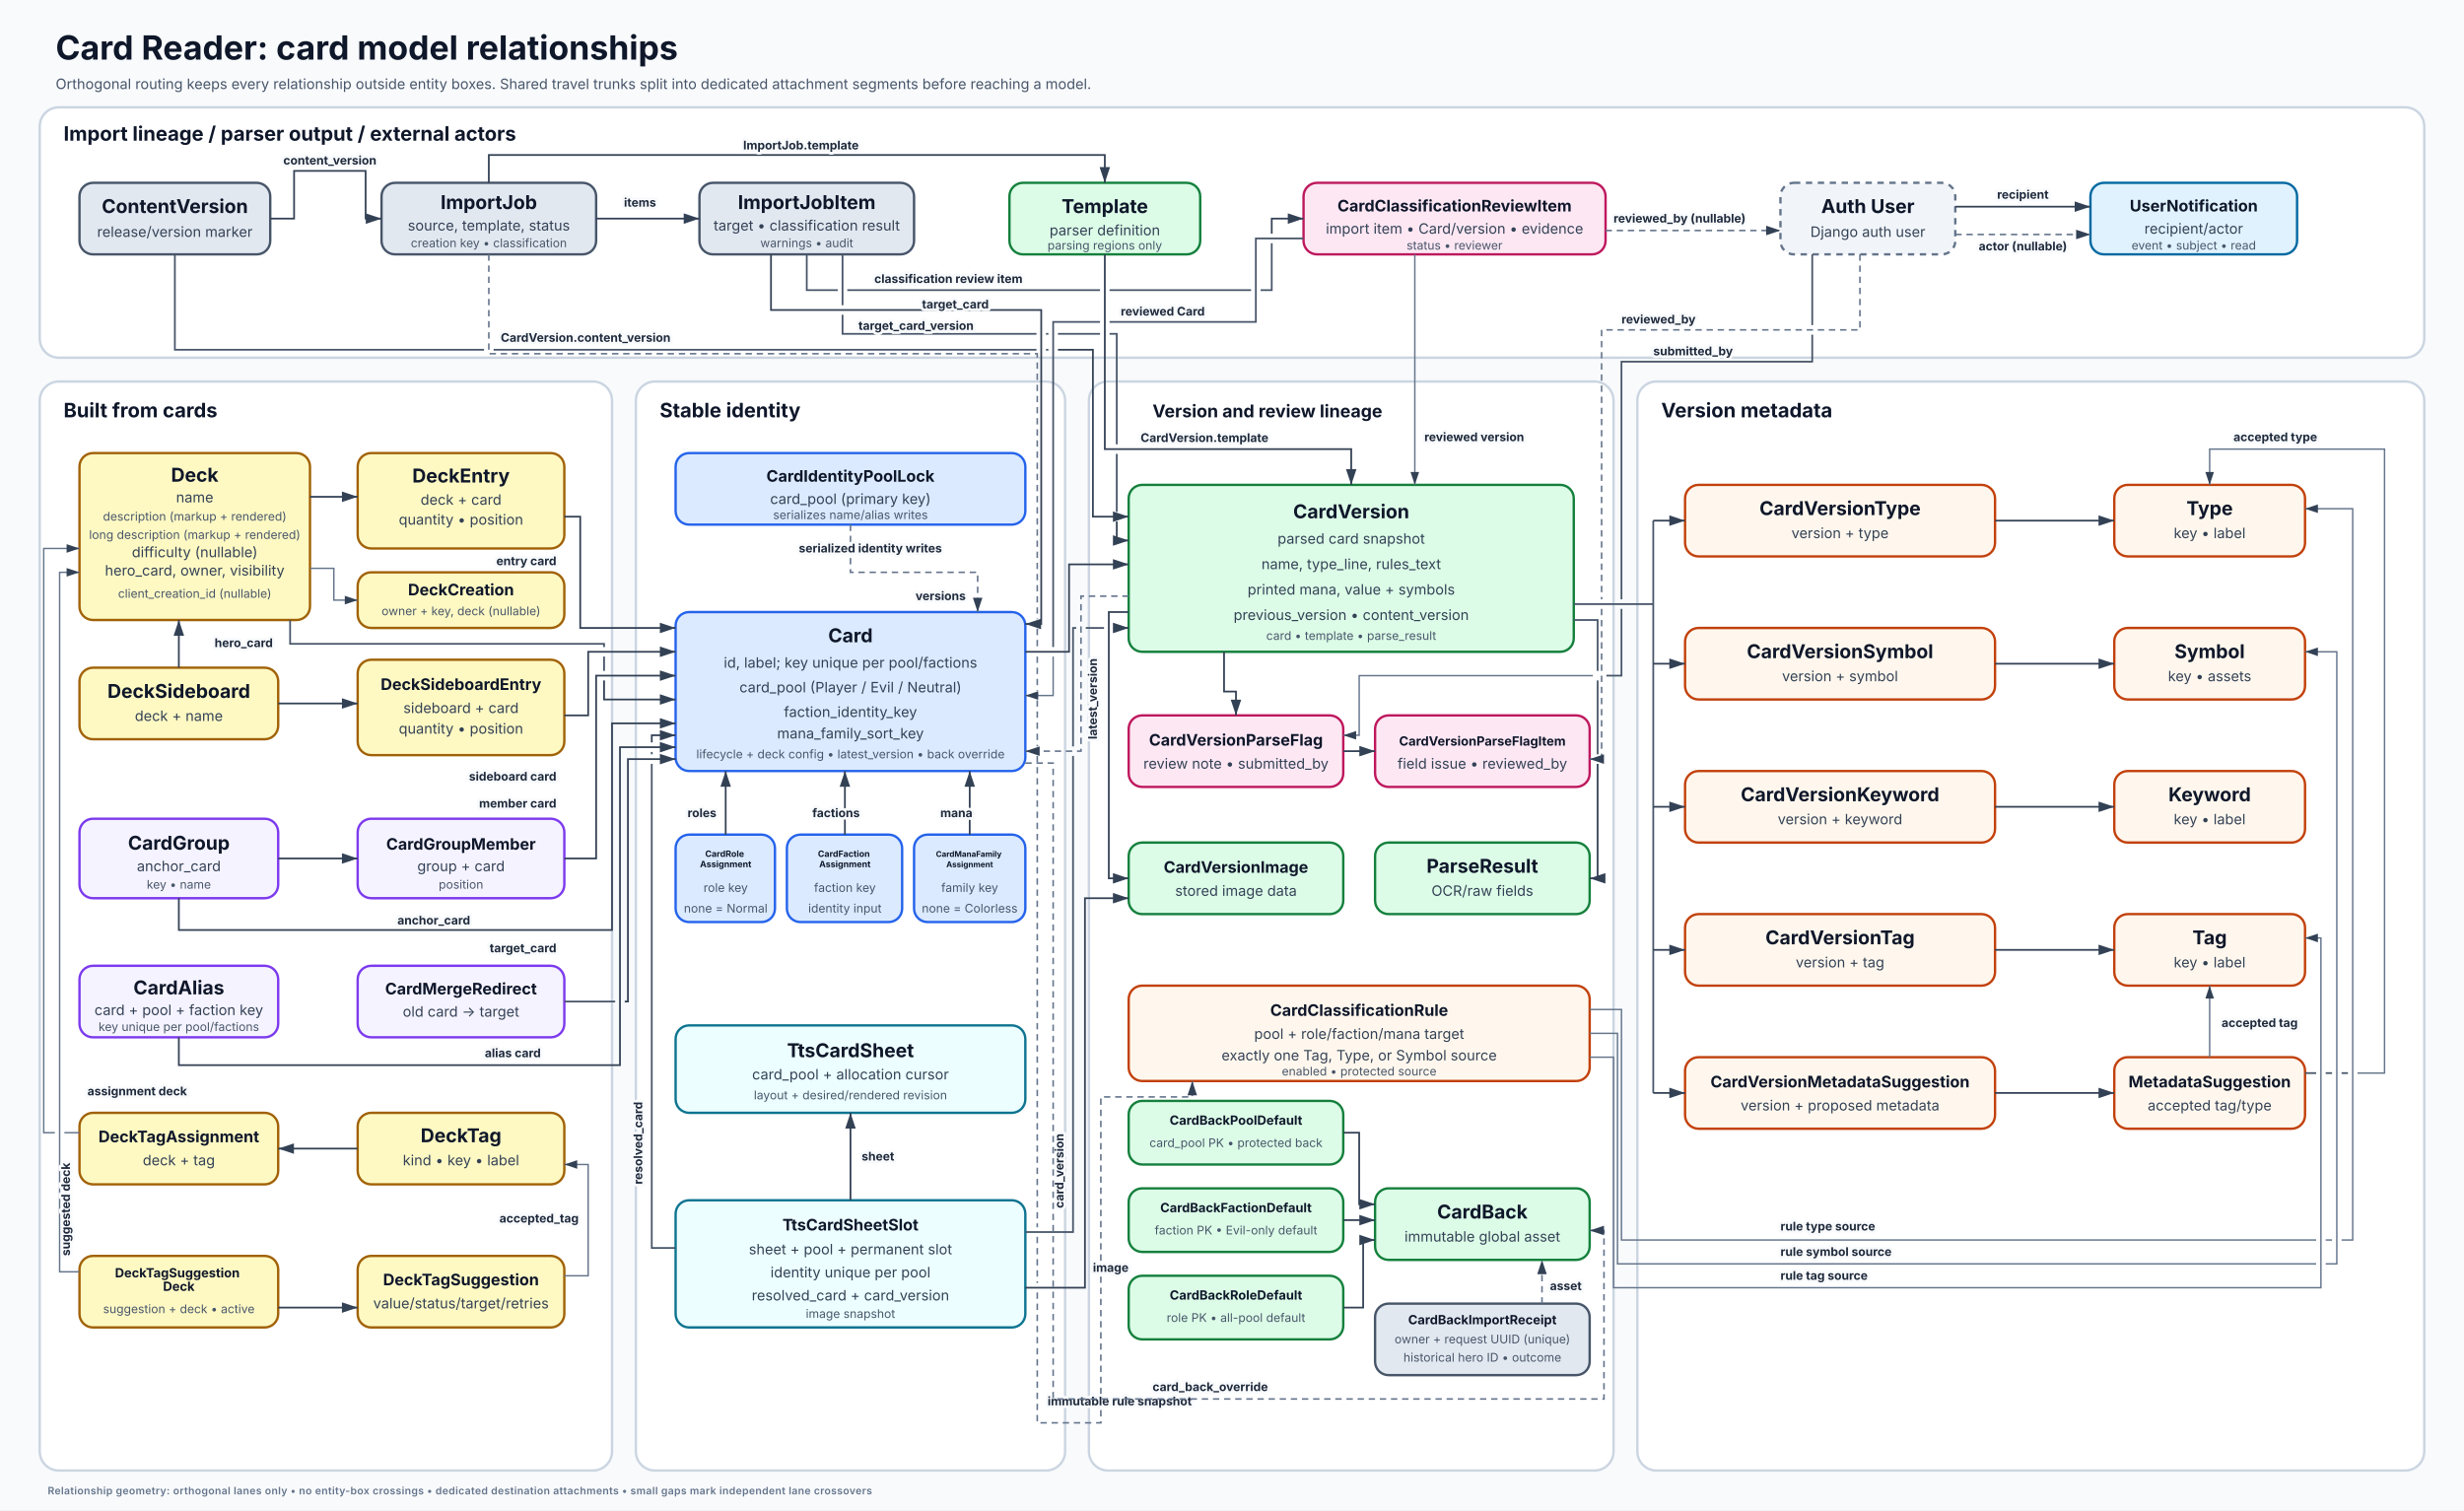
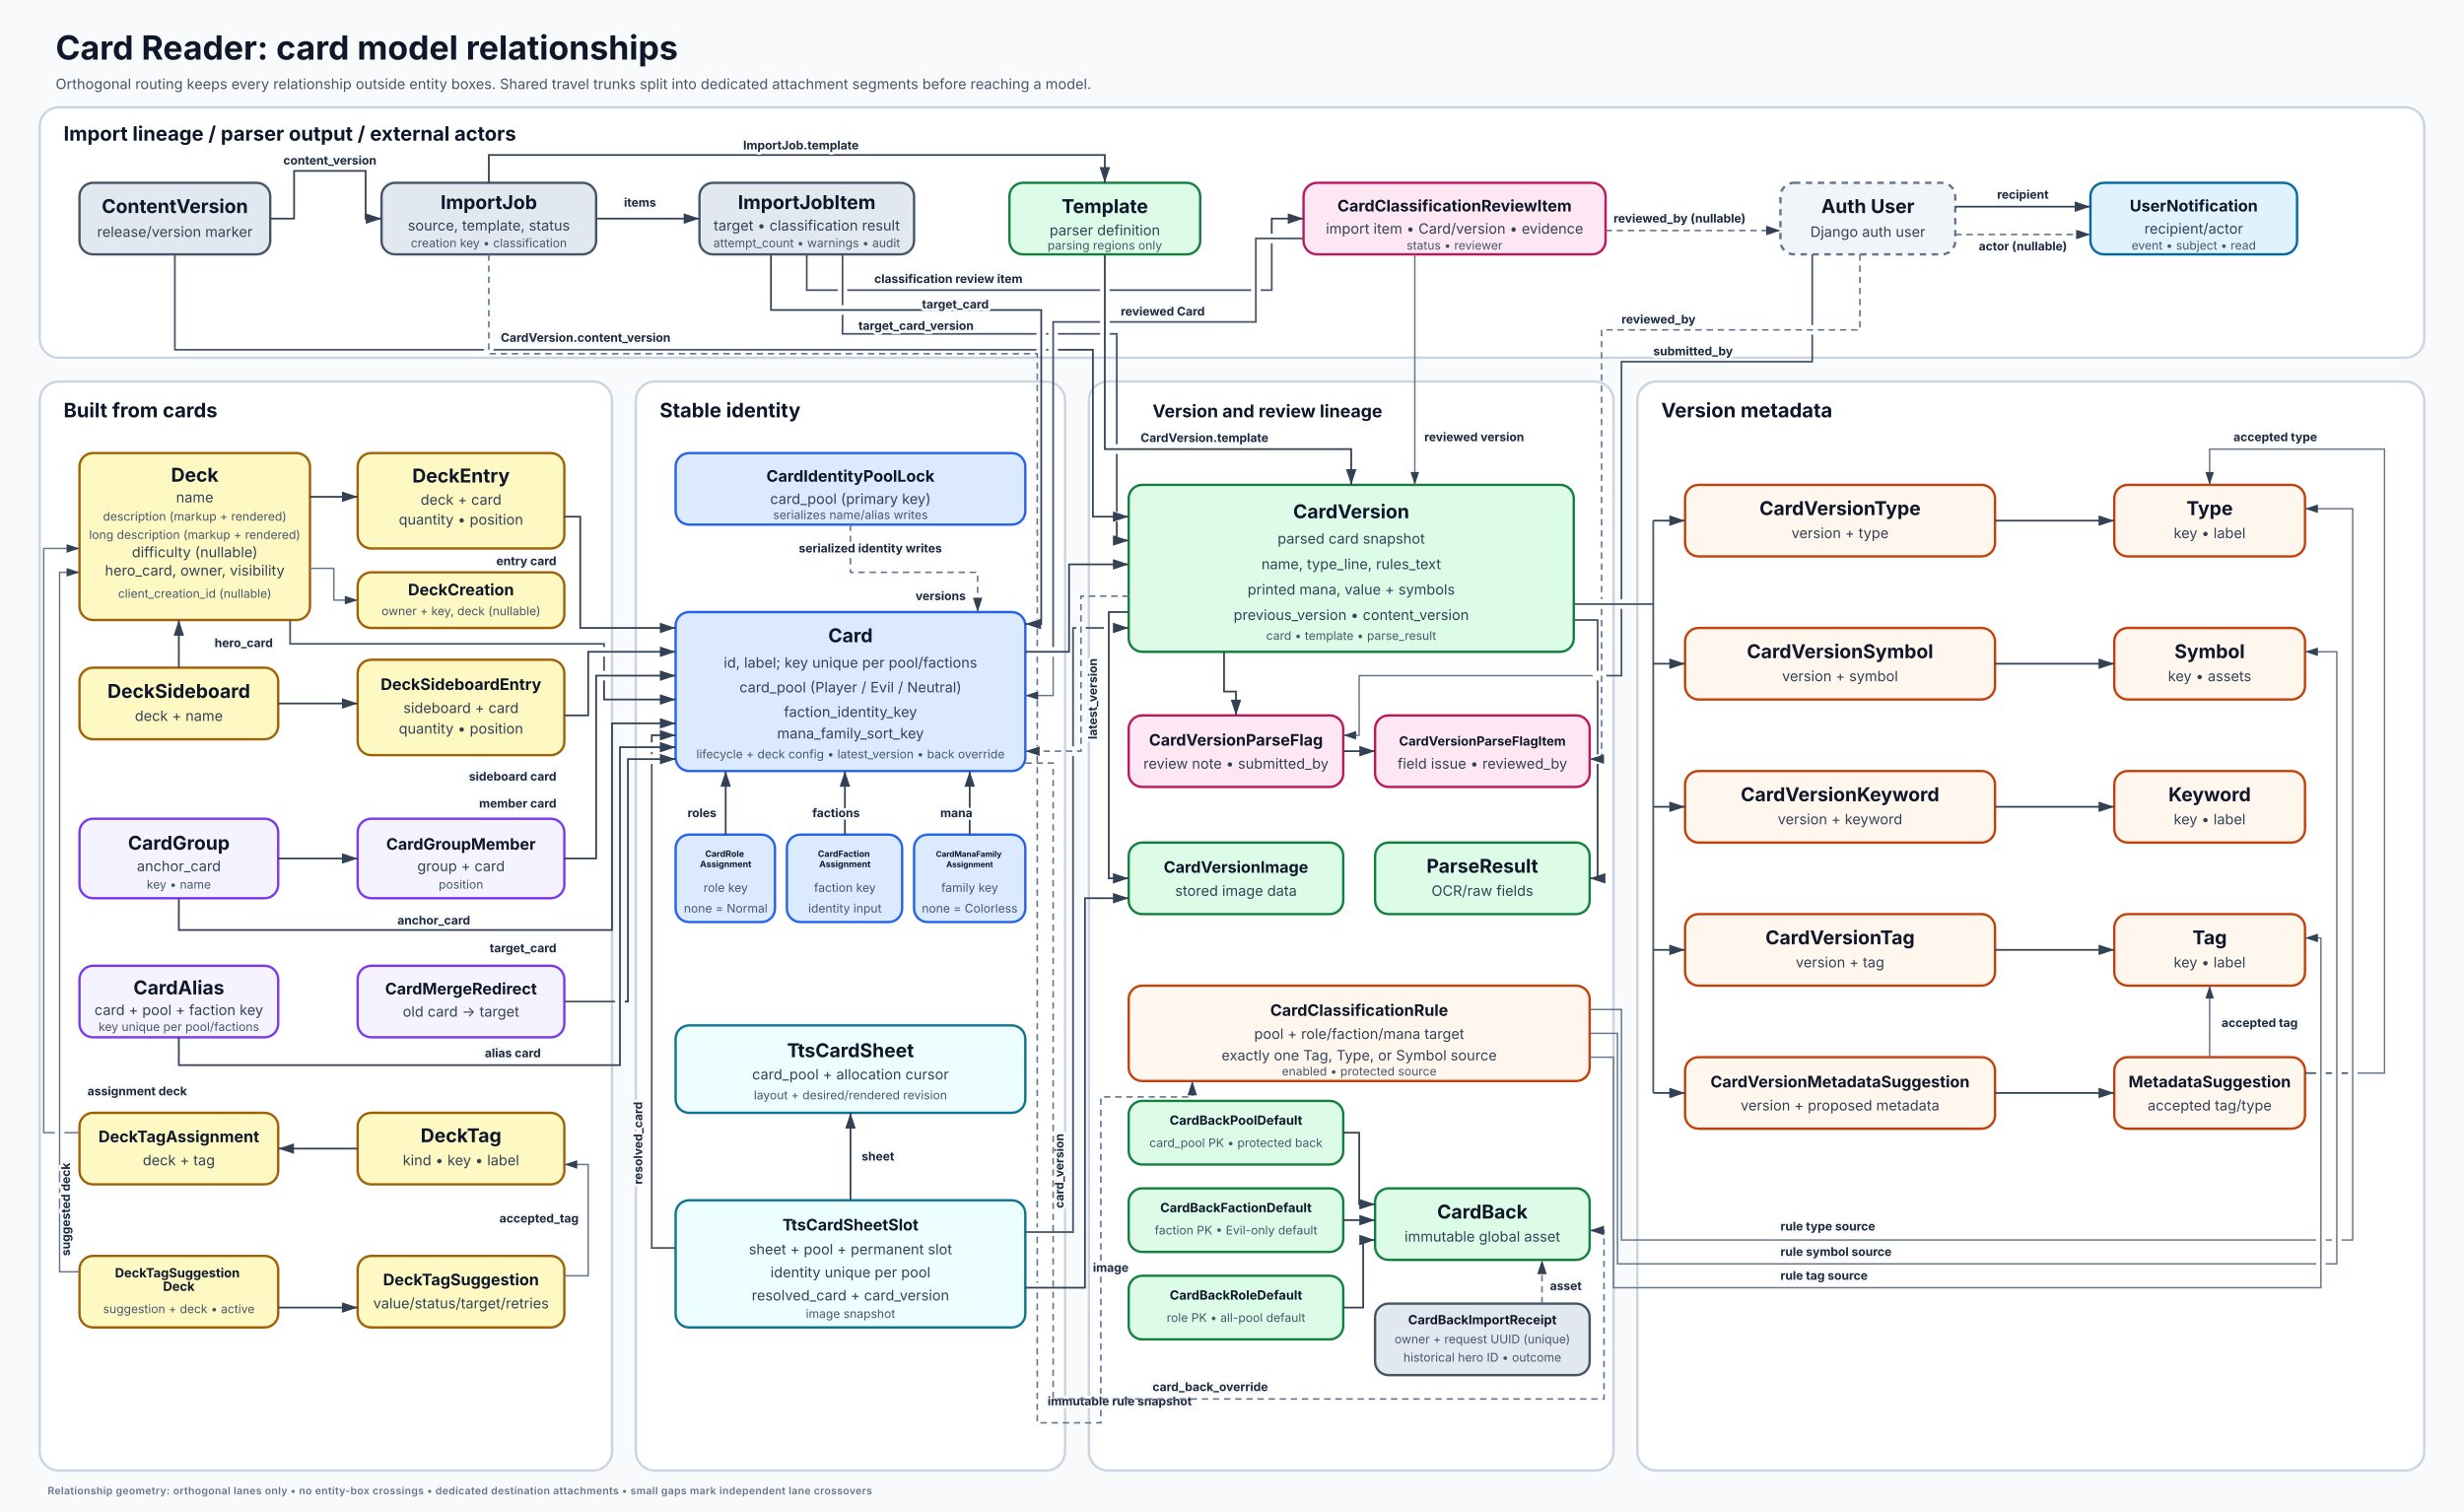
<svg xmlns="http://www.w3.org/2000/svg" width="3100" height="1900" viewBox="0 0 3100 1900" role="img" aria-labelledby="title desc">
  <defs>
    <marker id="arrow" markerWidth="10" markerHeight="10" refX="9" refY="3" orient="auto" markerUnits="strokeWidth">
      <path d="M0 0 L0 6 L9 3 Z" fill="#334155" />
    </marker>
    <style>
      .bg { fill: #f8fafc; }
      .band { fill: #ffffff; stroke: #cbd5e1; stroke-width: 3; rx: 24; }
      .band-title { font: 700 25px Inter, Arial, sans-serif; fill: #0f172a; }
      .band-title-tight { font: 700 22px Inter, Arial, sans-serif; fill: #0f172a; }
      .box { stroke-width: 3; rx: 17; }
      .card { fill: #dbeafe; stroke: #2563eb; }
      .left { fill: #fef9c3; stroke: #a16207; }
      .group { fill: #f5f3ff; stroke: #7c3aed; }
      .version { fill: #dcfce7; stroke: #15803d; }
      .meta { fill: #fff7ed; stroke: #c2410c; }
      .import { fill: #e2e8f0; stroke: #475569; }
      .review { fill: #fce7f3; stroke: #be185d; }
      .external { fill: #f1f5f9; stroke: #64748b; stroke-dasharray: 8 7; }
      .notify { fill: #e0f2fe; stroke: #0369a1; }
      .tts { fill: #ecfeff; stroke: #0e7490; }
      .title { font: 700 24px Inter, Arial, sans-serif; fill: #0f172a; text-anchor: middle; }
      .title-small { font: 700 20px Inter, Arial, sans-serif; fill: #0f172a; text-anchor: middle; }
      .title-tight { font: 700 16px Inter, Arial, sans-serif; fill: #0f172a; text-anchor: middle; }
      .model-name { font: 700 11px Inter, Arial, sans-serif; fill: #0f172a; text-anchor: middle; }
      .model-name-small { font: 700 10px Inter, Arial, sans-serif; fill: #0f172a; text-anchor: middle; }
      .field { font: 18px Inter, Arial, sans-serif; fill: #334155; text-anchor: middle; }
      .small { font: 15px Inter, Arial, sans-serif; fill: #475569; text-anchor: middle; }
      .line { stroke: #334155; stroke-width: 2.2; fill: none; stroke-linejoin: miter; marker-end: url(#arrow); }
      .thin { stroke: #64748b; stroke-width: 1.8; fill: none; stroke-linejoin: miter; marker-end: url(#arrow); }
      .thin-travel { stroke: #64748b; stroke-width: 1.8; fill: none; stroke-linejoin: miter; }
      .soft { stroke: #64748b; stroke-width: 2; fill: none; stroke-dasharray: 8 6; stroke-linejoin: miter; marker-end: url(#arrow); }
      .soft-travel { stroke: #64748b; stroke-width: 2; fill: none; stroke-dasharray: 8 6; stroke-linejoin: miter; }
      .bus { stroke: #475569; stroke-width: 2.2; fill: none; stroke-linejoin: miter; }
      .label { font: 700 15px Inter, Arial, sans-serif; fill: #1e293b; paint-order: stroke; stroke: #f8fafc; stroke-width: 7; stroke-linejoin: round; }
      .port-label { text-anchor: end; }
      .lane-note { font: 600 13px Inter, Arial, sans-serif; fill: #64748b; letter-spacing: .03em; }
    </style>
  </defs>
  <rect class="bg" width="3100" height="1900" />
  <text x="70" y="75" style="font: 700 42px Inter, Arial, sans-serif; fill: #0f172a;">Card Reader: card model relationships</text>
  <text x="70" y="112" style="font: 18px Inter, Arial, sans-serif; fill: #475569;">Orthogonal routing keeps every relationship outside entity boxes. Shared travel trunks split into dedicated attachment segments before reaching a model.</text>
  <rect class="band" x="50" y="135" width="3000" height="315" />
  <text class="band-title" x="80" y="177">Import lineage / parser output / external actors</text>
  <rect class="band" x="50" y="480" width="720" height="1370" />
  <text class="band-title" x="80" y="525">Built from cards</text>
  <rect class="band" x="800" y="480" width="540" height="1370" />
  <text class="band-title" x="830" y="525">Stable identity</text>
  <rect class="band" x="1370" y="480" width="660" height="1370" />
  <text class="band-title-tight" x="1450" y="525">Version and review lineage</text>
  <rect class="band" x="2060" y="480" width="990" height="1370" />
  <text class="band-title" x="2090" y="525">Version metadata</text>
  <rect class="box import" x="100" y="230" width="240" height="90" />
  <text class="title" x="220" y="268">ContentVersion</text>
  <text class="field" x="220" y="298">release/version marker</text>
  <rect class="box import" x="480" y="230" width="270" height="90" />
  <text class="title" x="615" y="263">ImportJob</text>
  <text class="field" x="615" y="290">source, template, status</text>
  <text class="small" x="615" y="311">creation key • classification</text>
  <rect class="box import" x="880" y="230" width="270" height="90" />
  <text class="title" x="1015" y="263">ImportJobItem</text>
  <text class="field" x="1015" y="290">target • classification result</text>
-   <text class="small" x="1015" y="311">warnings • audit</text>
+   <text class="small" x="1015" y="311">attempt_count • warnings • audit</text>
  <rect class="box version" x="1270" y="230" width="240" height="90" />
  <text class="title" x="1390" y="268">Template</text>
  <text class="field" x="1390" y="296">parser definition</text>
  <text class="small" x="1390" y="314">parsing regions only</text>
  <rect class="box review" x="1640" y="230" width="380" height="90" />
  <text class="title-small" x="1830" y="266">CardClassificationReviewItem</text>
  <text class="field" x="1830" y="294">import item • Card/version • evidence</text>
  <text class="small" x="1830" y="314">status • reviewer</text>
  <rect class="box external" x="2240" y="230" width="220" height="90" />
  <text class="title" x="2350" y="268">Auth User</text>
  <text class="field" x="2350" y="298">Django auth user</text>
  <rect class="box notify" x="2630" y="230" width="260" height="90" />
  <text class="title-small" x="2760" y="266">UserNotification</text>
  <text class="field" x="2760" y="294">recipient/actor</text>
  <text class="small" x="2760" y="314">event • subject • read</text>
  <rect class="box left" x="100" y="570" width="290" height="210" />
  <text class="title" x="245" y="606">Deck</text>
  <text class="field" x="245" y="632">name</text>
  <text class="small" x="245" y="655">description (markup + rendered)</text>
  <text class="small" x="245" y="678">long description (markup + rendered)</text>
  <text class="field" x="245" y="701">difficulty (nullable)</text>
  <text class="field" x="245" y="724">hero_card, owner, visibility</text>
  <text class="small" x="245" y="752">client_creation_id (nullable)</text>
  <rect class="box left" x="450" y="570" width="260" height="120" />
  <text class="title" x="580" y="607">DeckEntry</text>
  <text class="field" x="580" y="635">deck + card</text>
  <text class="field" x="580" y="660">quantity • position</text>
  <rect class="box left" x="450" y="720" width="260" height="70" />
  <text class="title-small" x="580" y="749">DeckCreation</text>
  <text class="small" x="580" y="774">owner + key, deck (nullable)</text>
  <rect class="box left" x="100" y="840" width="250" height="90" />
  <text class="title" x="225" y="878">DeckSideboard</text>
  <text class="field" x="225" y="907">deck + name</text>
  <rect class="box left" x="450" y="830" width="260" height="120" />
  <text class="title-small" x="580" y="868">DeckSideboardEntry</text>
  <text class="field" x="580" y="897">sideboard + card</text>
  <text class="field" x="580" y="923">quantity • position</text>
  <rect class="box group" x="100" y="1030" width="250" height="100" />
  <text class="title" x="225" y="1069">CardGroup</text>
  <text class="field" x="225" y="1096">anchor_card</text>
  <text class="small" x="225" y="1118">key • name</text>
  <rect class="box group" x="450" y="1030" width="260" height="100" />
  <text class="title-small" x="580" y="1069">CardGroupMember</text>
  <text class="field" x="580" y="1096">group + card</text>
  <text class="small" x="580" y="1118">position</text>
  <rect class="box group" x="100" y="1215" width="250" height="90" />
  <text class="title" x="225" y="1251">CardAlias</text>
  <text class="field" x="225" y="1277">card + pool + faction key</text>
  <text class="small" x="225" y="1297">key unique per pool/factions</text>
  <rect class="box group" x="450" y="1215" width="260" height="90" />
  <text class="title-small" x="580" y="1251">CardMergeRedirect</text>
  <text class="field" x="580" y="1279">old card → target</text>
  <rect class="box left" x="100" y="1400" width="250" height="90" />
  <text class="title-small" x="225" y="1437">DeckTagAssignment</text>
  <text class="field" x="225" y="1466">deck + tag</text>
  <rect class="box left" x="450" y="1400" width="260" height="90" />
  <text class="title" x="580" y="1437">DeckTag</text>
  <text class="field" x="580" y="1466">kind • key • label</text>
  <rect class="box left" x="100" y="1580" width="250" height="90" />
  <text class="title-tight" x="225" y="1607">
    <tspan x="225">DeckTagSuggestion</tspan>
    <tspan x="225" dy="17">Deck</tspan>
  </text>
  <text class="small" x="225" y="1652">suggestion + deck • active</text>
  <rect class="box left" x="450" y="1580" width="260" height="90" />
  <text class="title-small" x="580" y="1617">DeckTagSuggestion</text>
  <text class="field" x="580" y="1646">value/status/target/retries</text>
  <rect class="box card" x="850" y="570" width="440" height="90" />
  <text class="title-small" x="1070" y="606">CardIdentityPoolLock</text>
  <text class="field" x="1070" y="634">card_pool (primary key)</text>
  <text class="small" x="1070" y="653">serializes name/alias writes</text>
  <rect class="box card" x="850" y="770" width="440" height="200" />
  <text class="title" x="1070" y="808">Card</text>
  <text class="field" x="1070" y="840">id, label; key unique per pool/factions</text>
  <text class="field" x="1070" y="871">card_pool (Player / Evil / Neutral)</text>
  <text class="field" x="1070" y="902">faction_identity_key</text>
  <text class="field" x="1070" y="929">mana_family_sort_key</text>
  <text class="small" x="1070" y="954">lifecycle + deck config • latest_version • back override</text>
  <rect class="box card" x="850" y="1050" width="125" height="110" />
  <text class="model-name" x="913" y="1078">
    <tspan x="913">CardRole</tspan>
    <tspan x="913" dy="13">Assignment</tspan>
  </text>
  <text class="small" x="913" y="1122">role key</text>
  <text class="small" x="913" y="1148">none = Normal</text>
  <rect class="box card" x="990" y="1050" width="145" height="110" />
  <text class="model-name" x="1063" y="1078">
    <tspan x="1063">CardFaction</tspan>
    <tspan x="1063" dy="13">Assignment</tspan>
  </text>
  <text class="small" x="1063" y="1122">faction key</text>
  <text class="small" x="1063" y="1148">identity input</text>
  <rect class="box card" x="1150" y="1050" width="140" height="110" />
  <text class="model-name-small" x="1220" y="1078">
    <tspan x="1220">CardManaFamily</tspan>
    <tspan x="1220" dy="13">Assignment</tspan>
  </text>
  <text class="small" x="1220" y="1122">family key</text>
  <text class="small" x="1220" y="1148">none = Colorless</text>
  <rect class="box tts" x="850" y="1290" width="440" height="110" />
  <text class="title" x="1070" y="1330">TtsCardSheet</text>
  <text class="field" x="1070" y="1358">card_pool + allocation cursor</text>
  <text class="small" x="1070" y="1383">layout + desired/rendered revision</text>
  <rect class="box tts" x="850" y="1510" width="440" height="160" />
  <text class="title-small" x="1070" y="1548">TtsCardSheetSlot</text>
  <text class="field" x="1070" y="1578">sheet + pool + permanent slot</text>
  <text class="field" x="1070" y="1607">identity unique per pool</text>
  <text class="field" x="1070" y="1636">resolved_card + card_version</text>
  <text class="small" x="1070" y="1658">image snapshot</text>
  <rect class="box version" x="1420" y="610" width="560" height="210" />
  <text class="title" x="1700" y="652">CardVersion</text>
  <text class="field" x="1700" y="684">parsed card snapshot</text>
  <text class="field" x="1700" y="716">name, type_line, rules_text</text>
  <text class="field" x="1700" y="748">printed mana, value + symbols</text>
  <text class="field" x="1700" y="780">previous_version • content_version</text>
  <text class="small" x="1700" y="805">card • template • parse_result</text>
  <rect class="box review" x="1420" y="900" width="270" height="90" />
  <text class="title-small" x="1555" y="938">CardVersionParseFlag</text>
  <text class="field" x="1555" y="967">review note • submitted_by</text>
  <rect class="box review" x="1730" y="900" width="270" height="90" />
  <text class="title-tight" x="1865" y="938">CardVersionParseFlagItem</text>
  <text class="field" x="1865" y="967">field issue • reviewed_by</text>
  <rect class="box version" x="1420" y="1060" width="270" height="90" />
  <text class="title-small" x="1555" y="1098">CardVersionImage</text>
  <text class="field" x="1555" y="1127">stored image data</text>
  <rect class="box version" x="1730" y="1060" width="270" height="90" />
  <text class="title" x="1865" y="1098">ParseResult</text>
  <text class="field" x="1865" y="1127">OCR/raw fields</text>
  <rect class="box meta" x="1420" y="1240" width="580" height="120" />
  <text class="title-small" x="1710" y="1278">CardClassificationRule</text>
  <text class="field" x="1710" y="1307">pool + role/faction/mana target</text>
  <text class="field" x="1710" y="1334">exactly one Tag, Type, or Symbol source</text>
  <text class="small" x="1710" y="1353">enabled • protected source</text>
  <rect class="box version" x="1420" y="1385" width="270" height="80" />
  <text class="title-tight" x="1555" y="1415">CardBackPoolDefault</text>
  <text class="small" x="1555" y="1443">card_pool PK • protected back</text>
  <rect class="box version" x="1420" y="1495" width="270" height="80" />
  <text class="title-tight" x="1555" y="1525">CardBackFactionDefault</text>
  <text class="small" x="1555" y="1553">faction PK • Evil-only default</text>
  <rect class="box version" x="1420" y="1605" width="270" height="80" />
  <text class="title-tight" x="1555" y="1635">CardBackRoleDefault</text>
  <text class="small" x="1555" y="1663">role PK • all-pool default</text>
  <rect class="box version" x="1730" y="1495" width="270" height="90" />
  <text class="title" x="1865" y="1533">CardBack</text>
  <text class="field" x="1865" y="1562">immutable global asset</text>
  <rect class="box import" x="1730" y="1640" width="270" height="90" />
  <text class="title-tight" x="1865" y="1666">CardBackImportReceipt</text>
  <text class="small" x="1865" y="1690">owner + request UUID (unique)</text>
  <text class="small" x="1865" y="1713">historical hero ID • outcome</text>
  <path class="soft" d="M1940 1640 L1940 1585" />
  <text class="label" x="1950" y="1623">asset</text>
  <rect class="box meta" x="2120" y="610" width="390" height="90" />
  <text class="title" x="2315" y="648">CardVersionType</text>
  <text class="field" x="2315" y="677">version + type</text>
  <rect class="box meta" x="2660" y="610" width="240" height="90" />
  <text class="title" x="2780" y="648">Type</text>
  <text class="field" x="2780" y="677">key • label</text>
  <rect class="box meta" x="2120" y="790" width="390" height="90" />
  <text class="title" x="2315" y="828">CardVersionSymbol</text>
  <text class="field" x="2315" y="857">version + symbol</text>
  <rect class="box meta" x="2660" y="790" width="240" height="90" />
  <text class="title" x="2780" y="828">Symbol</text>
  <text class="field" x="2780" y="857">key • assets</text>
  <rect class="box meta" x="2120" y="970" width="390" height="90" />
  <text class="title" x="2315" y="1008">CardVersionKeyword</text>
  <text class="field" x="2315" y="1037">version + keyword</text>
  <rect class="box meta" x="2660" y="970" width="240" height="90" />
  <text class="title" x="2780" y="1008">Keyword</text>
  <text class="field" x="2780" y="1037">key • label</text>
  <rect class="box meta" x="2120" y="1150" width="390" height="90" />
  <text class="title" x="2315" y="1188">CardVersionTag</text>
  <text class="field" x="2315" y="1217">version + tag</text>
  <rect class="box meta" x="2660" y="1150" width="240" height="90" />
  <text class="title" x="2780" y="1188">Tag</text>
  <text class="field" x="2780" y="1217">key • label</text>
  <rect class="box meta" x="2120" y="1330" width="390" height="90" />
  <text class="title-small" x="2315" y="1368">CardVersionMetadataSuggestion</text>
  <text class="field" x="2315" y="1397">version + proposed metadata</text>
  <rect class="box meta" x="2660" y="1330" width="240" height="90" />
  <text class="title-small" x="2780" y="1368">MetadataSuggestion</text>
  <text class="field" x="2780" y="1397">accepted tag/type</text>
  <path class="line" d="M340 275 L370 275 L370 215 L460 215 L460 275 L480 275" />
  <text class="label" x="415" y="207" text-anchor="middle">content_version</text>
  <path class="line" d="M750 275 L880 275" />
  <text class="label" x="785" y="260">items</text>
  <path class="line" d="M615 230 L615 195 L1390 195 L1390 230" />
  <text class="label" x="935" y="188">ImportJob.template</text>
  <path class="bus" d="M1015 320 L1015 365 L1054 365" />
  <path class="bus" d="M1066 365 L1384 365" />
  <path class="bus" d="M1396 365 L1574 365" />
  <path class="bus" d="M1586 365 L1600 365 L1600 306" />
  <path class="line" d="M1600 294 L1600 275 L1640 275" />
  <text class="label" x="1100" y="356">classification review item</text>
  <path class="soft" d="M2020 290 L2240 290" />
  <text class="label" x="2030" y="280">reviewed_by (nullable)</text>
  <path class="line" d="M2460 260 L2630 260" />
  <text class="label" x="2545" y="250" text-anchor="middle">recipient</text>
  <path class="soft" d="M2460 295 L2630 295" />
  <text class="label" x="2545" y="315" text-anchor="middle">actor (nullable)</text>
  <path class="bus" d="M220 320 L220 440 L609 440" />
  <path class="bus" d="M621 440 L1304 440" />
  <path class="bus" d="M1316 440 L1319 440" />
  <path class="line" d="M1331 440 L1375 440 L1375 650 L1420 650" />
  <text class="label" x="630" y="430">CardVersion.content_version</text>
  <path class="bus" d="M1060 320 L1060 384" />
  <path class="bus" d="M1060 396 L1060 420 L1304 420" />
  <path class="bus" d="M1316 420 L1319 420" />
  <path class="bus" d="M1331 420 L1384 420" />
  <path class="bus" d="M1396 420 L1405 420 L1405 559" />
  <path class="bus" d="M1405 571 L1405 644" />
  <path class="line" d="M1405 656 L1405 680 L1420 680" />
  <text class="label" x="1080" y="415">target_card_version</text>
  <path class="line" d="M970 320 L970 390 L1310 390 L1310 785 L1290 785" />
  <text class="label" x="1160" y="388">target_card</text>
  <path class="line" d="M1390 320 L1390 565 L1700 565 L1700 610" />
  <text class="label" x="1435" y="556">CardVersion.template</text>
  <path class="thin" d="M1780 320 L1780 610" />
  <text class="label" x="1792" y="555">reviewed version</text>
  <path class="bus" d="M1640 300 L1580 300 L1580 405 L1396 405" />
  <path class="bus" d="M1384 405 L1325 405 L1325 814" />
  <path class="thin" d="M1325 826 L1325 875 L1290 875" />
  <text class="label" x="1410" y="397">reviewed Card</text>
  <path class="bus" d="M2280 320 L2280 409" />
  <path class="bus" d="M2280 421 L2280 455 L2040 455 L2040 754" />
  <path class="bus" d="M2040 766 L2040 850 L2021 850" />
  <path class="thin" d="M2004 850 L1710 850 L1710 925 L1690 925" />
  <text class="label" x="2080" y="447">submitted_by</text>
  <path class="soft-travel" d="M2340 320 L2340 415 L2015 415 L2015 754" />
  <path class="soft" d="M2015 766 L2015 955 L2000 955" />
  <text class="label" x="2040" y="407">reviewed_by</text>
  <path class="soft-travel" d="M615 320 L615 445 L1305 445 L1305 779" />
  <path class="soft-travel" d="M1305 791 L1305 814" />
  <path class="soft-travel" d="M1305 826 L1305 869" />
  <path class="soft-travel" d="M1305 881 L1305 939" />
  <path class="soft-travel" d="M1305 951 L1305 1544" />
  <path class="soft-travel" d="M1305 1556 L1305 1614" />
  <path class="soft" d="M1305 1626 L1305 1790 L1385 1790 L1385 1380 L1500 1380 L1500 1360" />
  <text class="label" x="1318" y="1768">immutable rule snapshot</text>
  <path class="line" d="M390 625 L450 625" />
  <path class="thin" d="M390 715 L420 715 L420 755 L450 755" />
  <path class="line" d="M225 840 L225 780" />
  <path class="line" d="M350 885 L450 885" />
  <path class="line" d="M350 1080 L450 1080" />
  <path class="line" d="M450 1445 L350 1445" />
  <path class="line" d="M350 1645 L450 1645" />
  <path class="thin-travel" d="M100 1425 L81 1425" />
  <path class="thin" d="M69 1425 L55 1425 L55 690 L100 690" />
  <text class="label" x="110" y="1378">assignment deck</text>
  <path class="thin" d="M100 1600 L75 1600 L75 720 L100 720" />
  <text class="label" x="88" y="1580" transform="rotate(-90 88 1580)">suggested deck</text>
  <path class="thin" d="M710 1605 L740 1605 L740 1465 L710 1465" />
  <text class="label" x="728" y="1538" text-anchor="end">accepted_tag</text>
  <path class="line" d="M710 650 L730 650 L730 790 L850 790" />
  <text class="label" x="700" y="711" text-anchor="end">entry card</text>
  <path class="line" d="M710 900 L740 900 L740 820 L850 820" />
  <text class="label" x="700" y="982" text-anchor="end">sideboard card</text>
  <path class="line" d="M710 1080 L750 1080 L750 850 L850 850" />
  <text class="label" x="700" y="1016" text-anchor="end">member card</text>
  <path class="bus" d="M365 780 L365 810 L760 810 L760 814" />
  <path class="bus" d="M760 826 L760 844" />
  <path class="line" d="M760 856 L760 880 L850 880" />
  <text class="label" x="270" y="814">hero_card</text>
  <path class="line" d="M225 1130 L225 1170 L770 1170 L770 910 L850 910" />
  <text class="label" x="500" y="1163">anchor_card</text>
  <path class="line" d="M225 1305 L225 1340 L780 1340 L780 940 L850 940" />
  <text class="label" x="610" y="1330">alias card</text>
  <path class="bus" d="M710 1260 L774 1260" />
  <path class="line" d="M786 1260 L790 1260 L790 955 L850 955" />
  <text class="label" x="700" y="1198" text-anchor="end">target_card</text>
  <path class="soft" d="M1070 660 L1070 720 L1230 720 L1230 770" />
  <text class="label" x="1095" y="695" text-anchor="middle">serialized identity writes</text>
  <path class="line" d="M913 1050 L913 970" />
  <text class="label" x="865" y="1028">roles</text>
  <path class="line" d="M1063 1050 L1063 970" />
  <text class="label" x="1022" y="1028">factions</text>
  <path class="line" d="M1220 1050 L1220 970" />
  <text class="label" x="1183" y="1028">mana</text>
  <path class="line" d="M1070 1510 L1070 1400" />
  <text class="label" x="1084" y="1460">sheet</text>
  <path class="bus" d="M850 1570 L820 1570 L820 961" />
  <path class="bus" d="M820 949 L820 946" />
  <path class="line" d="M820 934 L820 925 L850 925" />
  <text class="label" x="808" y="1490" transform="rotate(-90 808 1490)">resolved_card</text>
  <path class="bus" d="M1290 1550 L1350 1550 L1350 951" />
  <path class="bus" d="M1350 939 L1350 790 L1354 790" />
  <path class="bus" d="M1366 790 L1389 790" />
  <path class="line" d="M1401 790 L1420 790" />
  <text class="label" x="1338" y="1520" transform="rotate(-90 1338 1520)">card_version</text>
  <path class="line" d="M1290 1620 L1365 1620 L1365 1130 L1420 1130" />
  <text class="label" x="1375" y="1600">image</text>
  <path class="line" d="M1290 820 L1345 820 L1345 710 L1420 710" />
  <text class="label" x="1215" y="755" text-anchor="end">versions</text>
  <path class="soft" d="M1420 750 L1360 750 L1360 945 L1290 945" />
  <text class="label" x="1380" y="930" transform="rotate(-90 1380 930)">latest_version</text>
  <path class="line" d="M1690 1425 L1710 1425 L1710 1515 L1730 1515" />
  <path class="line" d="M1690 1535 L1730 1535" />
  <path class="line" d="M1690 1645 L1715 1645 L1715 1560 L1730 1560" />
  <path class="soft" d="M1290 960 L1325 960 L1325 1760 L2018 1760 L2018 1548 L2000 1548" />
  <text class="label" x="1450" y="1750">card_back_override</text>
  <path class="line" d="M1540 820 L1540 870 L1555 870 L1555 900" />
  <path class="line" d="M1690 945 L1730 945" />
  <path class="line" d="M1420 770 L1395 770 L1395 1105 L1420 1105" />
  <path class="bus" d="M1980 780 L2010 780 L2010 844" />
  <path class="bus" d="M2010 856 L2010 949" />
  <path class="line" d="M2010 961 L2010 1105 L2000 1105" />
  <path class="bus" d="M1980 760 L2080 760" />
  <path class="bus" d="M2080 655 L2080 1375" />
  <path class="line" d="M2080 655 L2120 655" />
  <path class="line" d="M2080 835 L2120 835" />
  <path class="line" d="M2080 1015 L2120 1015" />
  <path class="line" d="M2080 1195 L2120 1195" />
  <path class="line" d="M2080 1375 L2120 1375" />
  <path class="line" d="M2510 655 L2660 655" />
  <path class="line" d="M2510 835 L2660 835" />
  <path class="line" d="M2510 1015 L2660 1015" />
  <path class="line" d="M2510 1195 L2660 1195" />
  <path class="line" d="M2510 1375 L2660 1375" />
  <path class="thin-travel" d="M2000 1270 L2040 1270 L2040 1560 L2914 1560" />
  <path class="thin-travel" d="M2926 1560 L2934 1560" />
  <path class="thin" d="M2946 1560 L2960 1560 L2960 640 L2900 640" />
  <text class="label" x="2240" y="1548">rule type source</text>
  <path class="thin-travel" d="M2000 1300 L2035 1300 L2035 1590 L2914 1590" />
  <path class="thin" d="M2926 1590 L2940 1590 L2940 820 L2900 820" />
  <text class="label" x="2240" y="1580">rule symbol source</text>
  <path class="thin" d="M2000 1330 L2030 1330 L2030 1620 L2920 1620 L2920 1180 L2900 1180" />
  <text class="label" x="2240" y="1610">rule tag source</text>
  <path class="bus" d="M2900 1350 L2914 1350" />
  <path class="bus" d="M2926 1350 L2934 1350" />
  <path class="bus" d="M2946 1350 L2954 1350" />
  <path class="thin" d="M2966 1350 L3000 1350 L3000 565 L2780 565 L2780 610" />
  <text class="label" x="2810" y="555">accepted type</text>
  <path class="thin" d="M2780 1330 L2780 1240" />
  <text class="label" x="2795" y="1292">accepted tag</text>
  <text class="lane-note" x="60" y="1880">Relationship geometry: orthogonal lanes only • no entity-box crossings • dedicated destination attachments • small gaps mark independent lane crossovers</text>
</svg>
